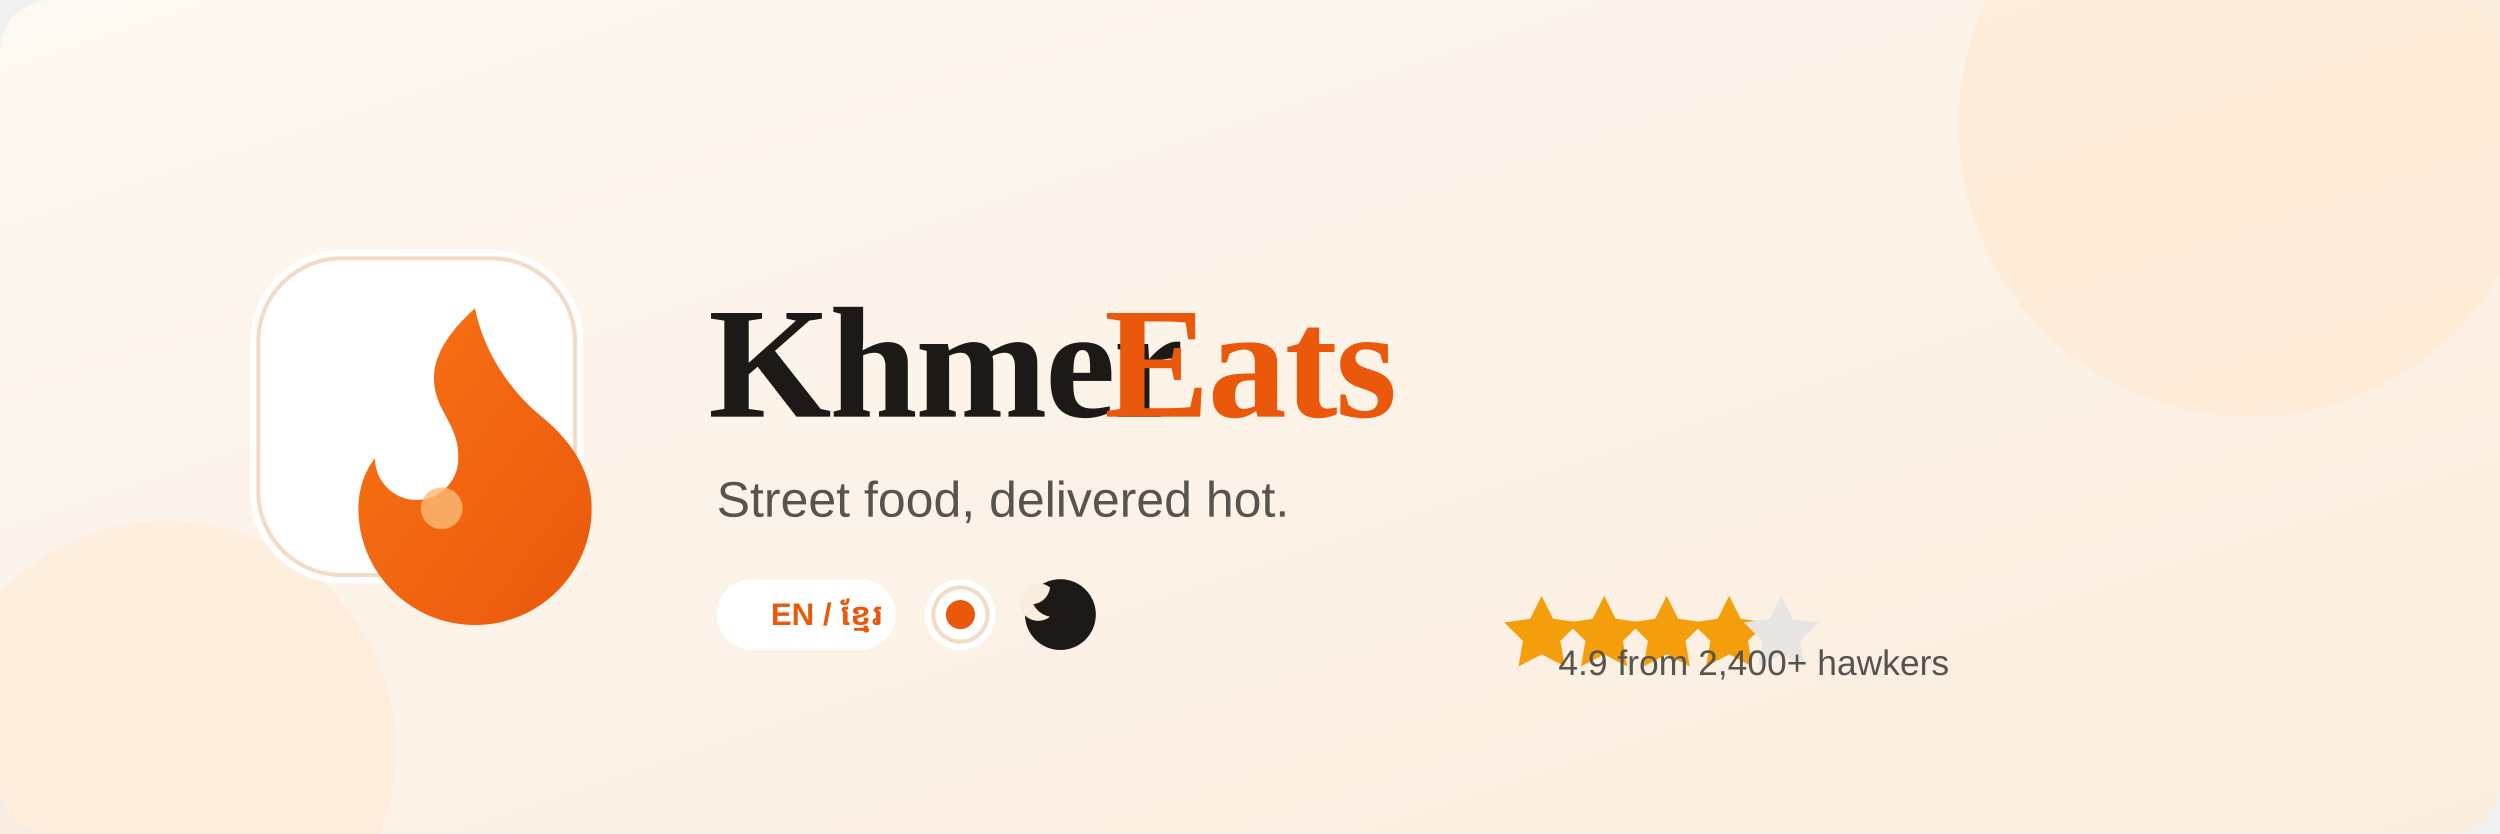
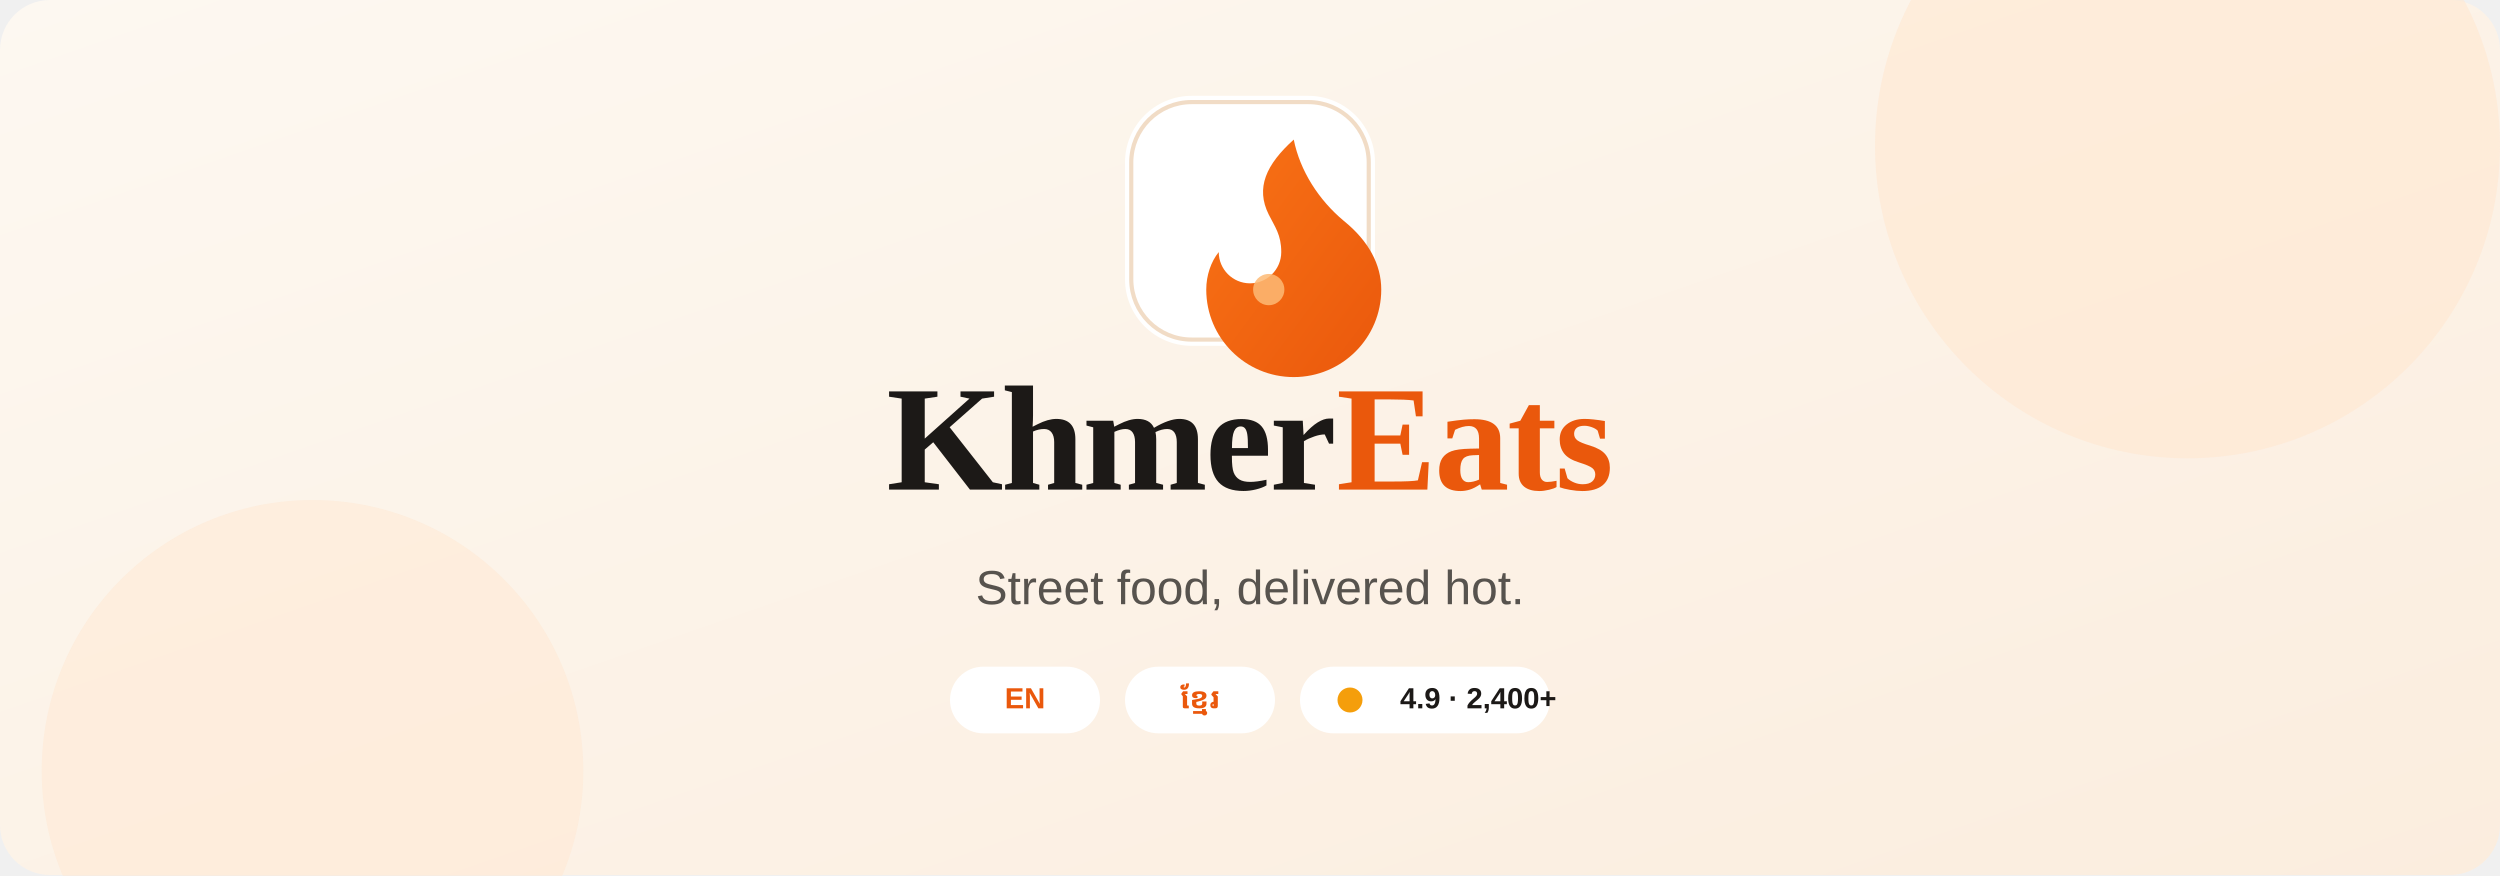
- <svg xmlns="http://www.w3.org/2000/svg" width="1200" height="400" viewBox="0 0 1200 400" role="img" aria-label="Khmer Eats — Street food, delivered hot">
+ <svg xmlns="http://www.w3.org/2000/svg" width="1200" height="420" viewBox="0 0 1200 420" role="img" aria-label="Khmer Eats — Street food, delivered hot">
  <defs>
    <linearGradient id="bg" x1="0" y1="0" x2="1" y2="1">
      <stop offset="0%" stop-color="#FDF8F1" />
      <stop offset="100%" stop-color="#FBEDDE" />
    </linearGradient>
    <linearGradient id="flameGrad" x1="0" y1="0" x2="1" y2="1">
      <stop offset="0%" stop-color="#F97316" />
      <stop offset="100%" stop-color="#EA580C" />
    </linearGradient>
  </defs>
-   <rect width="1200" height="400" rx="24" fill="url(#bg)" />
-   <circle cx="1080" cy="60" r="140" fill="#FFE7D1" opacity="0.6" />
-   <circle cx="80" cy="360" r="110" fill="#FFE7D1" opacity="0.5" />
-   <rect x="120" y="120" width="160" height="160" rx="44" fill="#FFFFFF" />
-   <rect x="124" y="124" width="152" height="152" rx="40" fill="none" stroke="#F1DCC6" stroke-width="2" />
-   <g transform="translate(160 160)">
-     <path d="M40 80a20 20 0 0 0 20-20c0-11-4-16-8-24-8.6-17-1.8-32 16-48 4 20 16 39 32 52 16 13 24 28 24 44a56 56 0 1 1-112 0c0-9 3-18 8-24a20 20 0 0 0 20 20z" fill="url(#flameGrad)" />
-     <circle cx="52" cy="84" r="10" fill="#FDBA74" opacity="0.8" />
+   <rect width="1200" height="420" rx="24" fill="url(#bg)" />
+   <circle cx="1050" cy="70" r="150" fill="#FFE7D1" opacity="0.6" />
+   <circle cx="150" cy="370" r="130" fill="#FFE7D1" opacity="0.5" />
+   <g transform="translate(540 46)">
+     <rect width="120" height="120" rx="32" fill="#FFFFFF" />
+     <rect x="3" y="3" width="114" height="114" rx="29" fill="none" stroke="#F1DCC6" stroke-width="2" />
+     <g transform="translate(30 30)">
+       <path d="M30 60a15 15 0 0 0 15-15c0-8.3-3-12-6-18-6.4-12.8-1.3-24 12-36 3 15 12 29 24 39 12 9.7 18 21 18 33a42 42 0 1 1-84 0c0-6.8 2.3-13.5 6-18a15 15 0 0 0 15 15z" fill="url(#flameGrad)" />
+       <circle cx="39" cy="63" r="7.5" fill="#FDBA74" opacity="0.85" />
+     </g>
  </g>
-   <text x="340" y="200" font-family="Georgia, 'Times New Roman', serif" font-size="76" font-weight="bold" fill="#1C1917" letter-spacing="-1">Khmer</text>
-   <text x="530" y="200" font-family="Georgia, 'Times New Roman', serif" font-size="76" font-weight="bold" fill="#EA580C" letter-spacing="-1">Eats</text>
-   <text x="344" y="248" font-family="Arial, Helvetica, sans-serif" font-size="24" fill="#57534E">Street food, delivered hot.</text>
-   <rect x="344" y="278" width="86" height="34" rx="17" fill="#FFFFFF" />
-   <text x="370" y="300" font-family="Arial, Helvetica, sans-serif" font-size="15" font-weight="bold" fill="#EA580C">EN / ខ្មែរ</text>
-   <rect x="444" y="278" width="34" height="34" rx="17" fill="#FFFFFF" />
-   <circle cx="461" cy="295" r="7" fill="#EA580C" />
-   <circle cx="461" cy="295" r="13" fill="none" stroke="#F1DCC6" stroke-width="2" />
-   <rect x="492" y="278" width="34" height="34" rx="17" fill="#1C1917" />
-   <path d="M504 282a9 9 0 1 0 0 14 11 11 0 0 1-8-6 9 9 0 0 0 8-8z" fill="#FBEDDE" />
-   <g fill="#F59E0B">
-     <path d="M740 286l5.5 11 12.5 1.8-9 8.8 2.1 12.3-11.1-5.8-11.1 5.8 2.1-12.3-9-8.8 12.5-1.8z" />
-     <path d="M770 286l5.5 11 12.5 1.8-9 8.8 2.1 12.3-11.1-5.8-11.1 5.8 2.1-12.3-9-8.8 12.5-1.8z" />
-     <path d="M800 286l5.5 11 12.5 1.8-9 8.8 2.1 12.3-11.1-5.8-11.1 5.8 2.1-12.3-9-8.8 12.5-1.8z" />
-     <path d="M830 286l5.5 11 12.5 1.8-9 8.8 2.1 12.3-11.1-5.8-11.1 5.8 2.1-12.3-9-8.8 12.5-1.8z" />
+   <text x="600" y="235" text-anchor="middle" font-family="Georgia, 'Times New Roman', serif" font-size="72" font-weight="bold" fill="#1C1917" letter-spacing="-1">
+     Khmer<tspan fill="#EA580C">Eats</tspan>
+   </text>
+   <text x="600" y="290" text-anchor="middle" font-family="Arial, Helvetica, sans-serif" font-size="23" fill="#57534E">
+     Street food, delivered hot.
+   </text>
+   <g font-family="Arial, Helvetica, sans-serif" font-size="14">
+     <rect x="456" y="320" width="72" height="32" rx="16" fill="#FFFFFF" />
+     <text x="492" y="340" text-anchor="middle" font-weight="bold" fill="#EA580C">EN</text>
+     <rect x="540" y="320" width="72" height="32" rx="16" fill="#FFFFFF" />
+     <text x="576" y="340" text-anchor="middle" font-weight="bold" fill="#EA580C">ខ្មែរ</text>
+     <rect x="624" y="320" width="120" height="32" rx="16" fill="#FFFFFF" />
+     <circle cx="648" cy="336" r="6" fill="#F59E0B" />
+     <text x="672" y="340" font-weight="bold" fill="#1C1917">4.9 · 2,400+</text>
  </g>
-   <path d="M855 286l5.5 11 12.5 1.8-9 8.8 2.1 12.3-11.1-5.8-11.1 5.8 2.1-12.3-9-8.8 12.5-1.8z" fill="#E7E5E4" />
-   <text x="748" y="324" font-family="Arial, Helvetica, sans-serif" font-size="17" fill="#57534E">4.9 from 2,400+ hawkers</text>
</svg>
